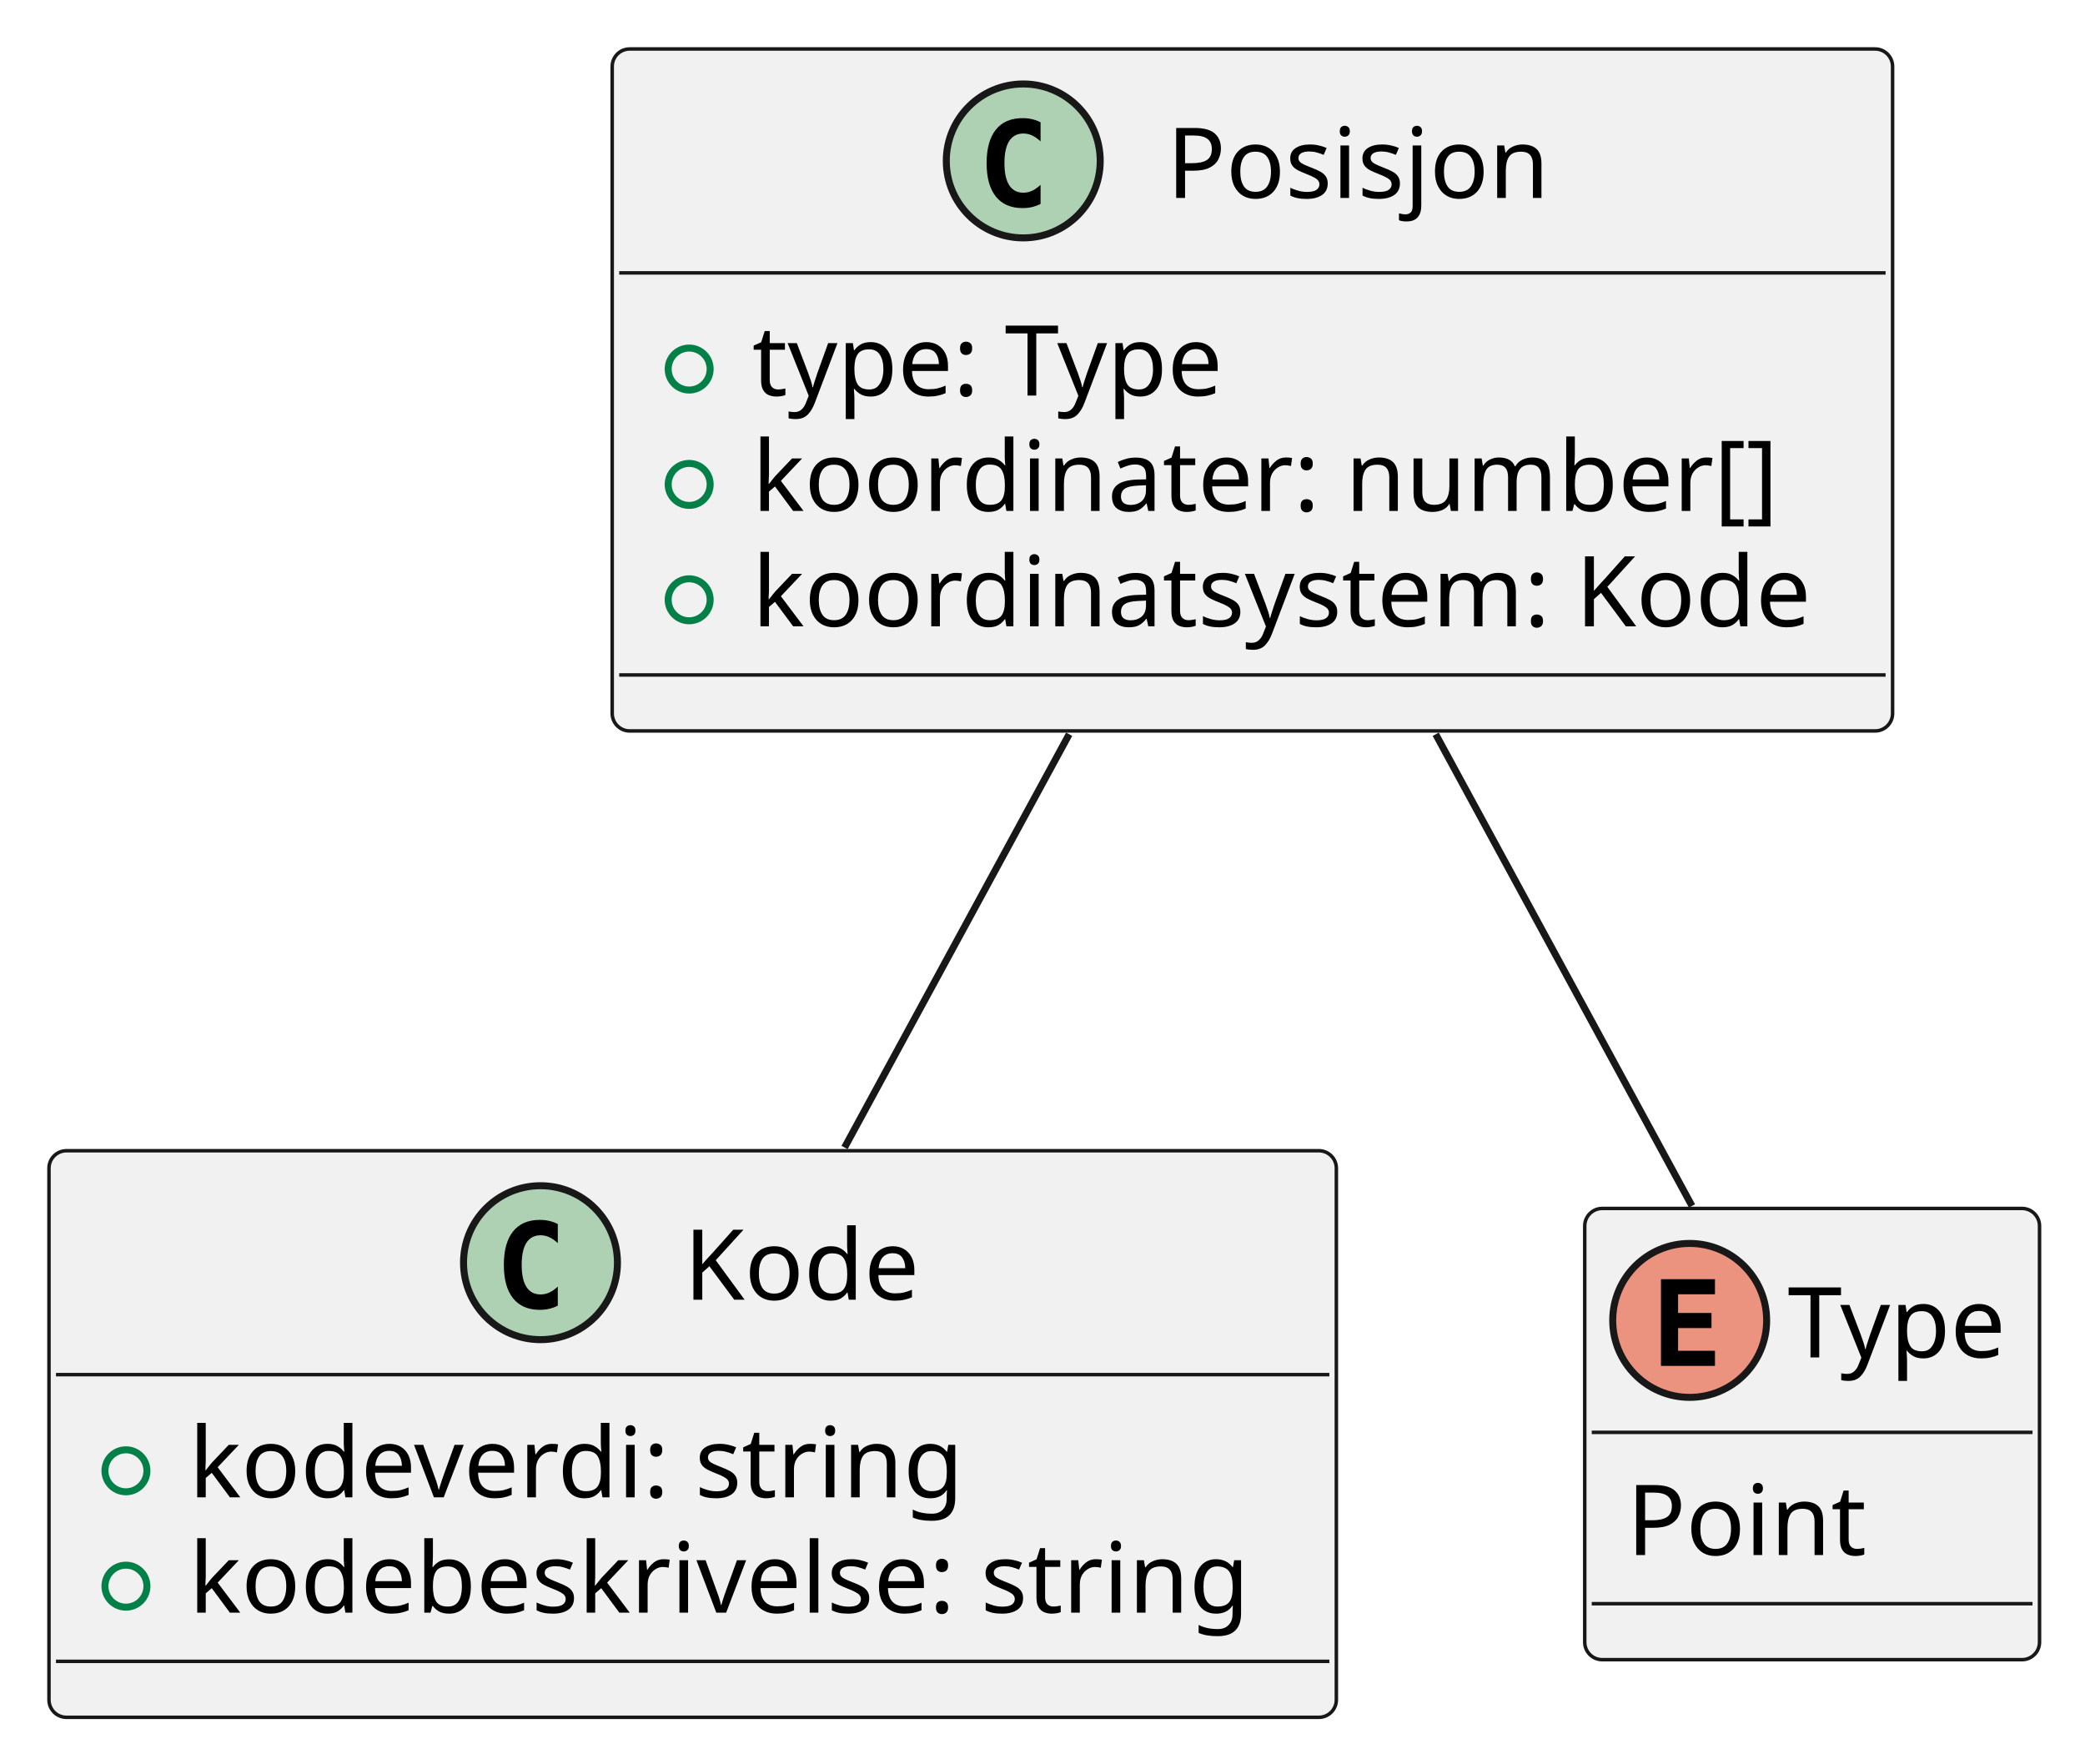
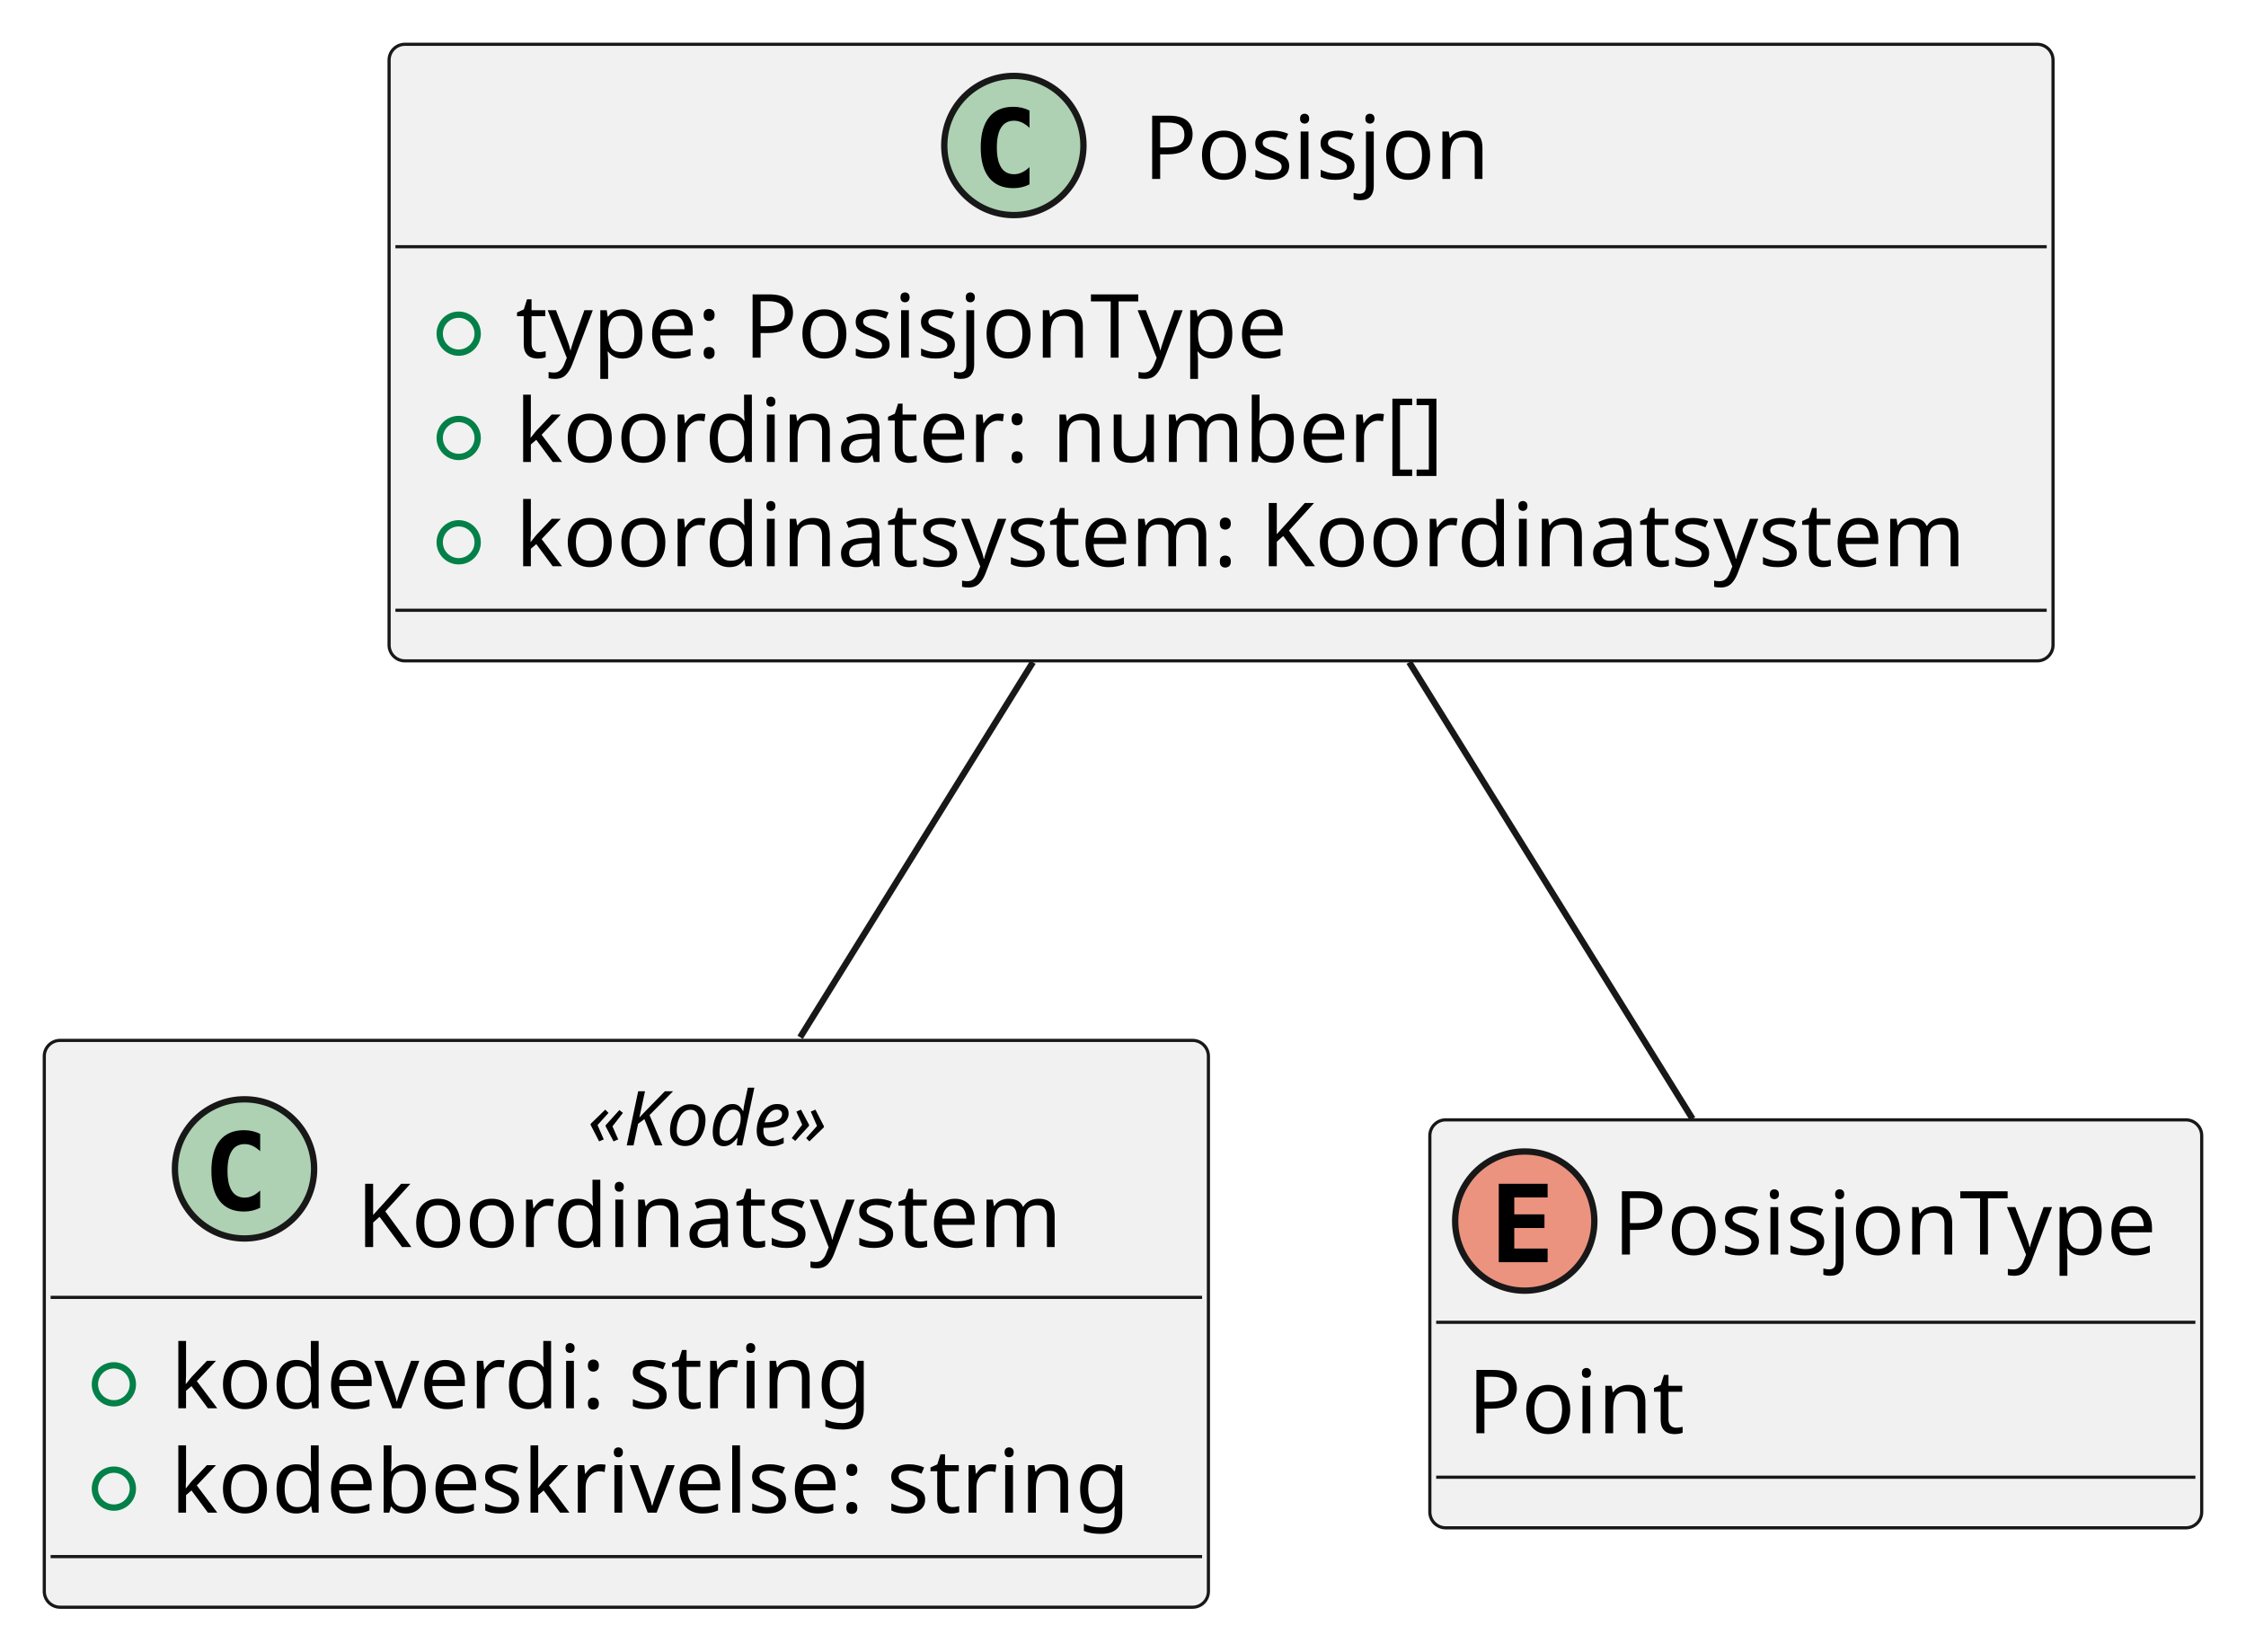
- <svg xmlns="http://www.w3.org/2000/svg" contentStyleType="text/css" height="252px" preserveAspectRatio="none" style="width:298px;height:252px;background:#FFFFFF;" version="1.1" viewBox="0 0 298 252" width="298px" zoomAndPan="magnify">
+ <svg xmlns="http://www.w3.org/2000/svg" contentStyleType="text/css" height="261px" preserveAspectRatio="none" style="width:355px;height:261px;background:#FFFFFF;" version="1.1" viewBox="0 0 355 261" width="355px" zoomAndPan="magnify">
  <defs />
  <g>
    <g id="elem_Posisjon">
-       <rect codeLine="1" fill="#F1F1F1" height="97.465" id="Posisjon" rx="2.5" ry="2.5" style="stroke:#181818;stroke-width:0.5;" width="183" x="87.5" y="7" />
-       <ellipse cx="146.25" cy="23" fill="#ADD1B2" rx="11" ry="11" style="stroke:#181818;stroke-width:1.0;" />
-       <path d="M148.723,29.143 Q148.142,29.442 147.503,29.591 Q146.864,29.741 146.158,29.741 Q143.651,29.741 142.332,28.089 Q141.012,26.437 141.012,23.316 Q141.012,20.186 142.332,18.535 Q143.651,16.883 146.158,16.883 Q146.864,16.883 147.511,17.032 Q148.159,17.182 148.723,17.48 L148.723,20.203 Q148.092,19.622 147.499,19.352 Q146.905,19.082 146.274,19.082 Q144.93,19.082 144.245,20.149 Q143.56,21.216 143.56,23.316 Q143.56,25.408 144.245,26.474 Q144.93,27.541 146.274,27.541 Q146.905,27.541 147.499,27.271 Q148.092,27.002 148.723,26.42 Z " fill="#000000" />
-       <text fill="#000000" font-family="sans-serif" font-size="14" lengthAdjust="spacing" textLength="57" x="166.75" y="28.291">Posisjon</text>
-       <line style="stroke:#181818;stroke-width:0.5;" x1="88.5" x2="269.5" y1="39" y2="39" />
-       <ellipse cx="98.5" cy="52.744" fill="none" rx="3" ry="3" style="stroke:#038048;stroke-width:1.0;" />
-       <text fill="#000000" font-family="sans-serif" font-size="14" lengthAdjust="spacing" textLength="70" x="107.5" y="56.535">type: Type</text>
-       <ellipse cx="98.5" cy="69.232" fill="none" rx="3" ry="3" style="stroke:#038048;stroke-width:1.0;" />
-       <text fill="#000000" font-family="sans-serif" font-size="14" lengthAdjust="spacing" textLength="153" x="107.5" y="73.023">koordinater: number[]</text>
-       <ellipse cx="98.5" cy="85.721" fill="none" rx="3" ry="3" style="stroke:#038048;stroke-width:1.0;" />
-       <text fill="#000000" font-family="sans-serif" font-size="14" lengthAdjust="spacing" textLength="157" x="107.5" y="89.512">koordinatsystem: Kode</text>
-       <line style="stroke:#181818;stroke-width:0.5;" x1="88.5" x2="269.5" y1="96.465" y2="96.465" />
+       <rect codeLine="1" fill="#F1F1F1" height="97.465" id="Posisjon" rx="2.5" ry="2.5" style="stroke:#181818;stroke-width:0.5;" width="263" x="61.5" y="7" />
+       <ellipse cx="160.25" cy="23" fill="#ADD1B2" rx="11" ry="11" style="stroke:#181818;stroke-width:1.0;" />
+       <path d="M162.723,29.143 Q162.142,29.442 161.503,29.591 Q160.864,29.741 160.158,29.741 Q157.651,29.741 156.332,28.089 Q155.012,26.437 155.012,23.316 Q155.012,20.186 156.332,18.535 Q157.651,16.883 160.158,16.883 Q160.864,16.883 161.511,17.032 Q162.159,17.182 162.723,17.48 L162.723,20.203 Q162.092,19.622 161.499,19.352 Q160.905,19.082 160.274,19.082 Q158.93,19.082 158.245,20.149 Q157.56,21.216 157.56,23.316 Q157.56,25.408 158.245,26.474 Q158.93,27.541 160.274,27.541 Q160.905,27.541 161.499,27.271 Q162.092,27.002 162.723,26.42 Z " fill="#000000" />
+       <text fill="#000000" font-family="sans-serif" font-size="14" lengthAdjust="spacing" textLength="57" x="180.75" y="28.291">Posisjon</text>
+       <line style="stroke:#181818;stroke-width:0.5;" x1="62.5" x2="323.5" y1="39" y2="39" />
+       <ellipse cx="72.5" cy="52.744" fill="none" rx="3" ry="3" style="stroke:#038048;stroke-width:1.0;" />
+       <text fill="#000000" font-family="sans-serif" font-size="14" lengthAdjust="spacing" textLength="127" x="81.5" y="56.535">type: PosisjonType</text>
+       <ellipse cx="72.5" cy="69.232" fill="none" rx="3" ry="3" style="stroke:#038048;stroke-width:1.0;" />
+       <text fill="#000000" font-family="sans-serif" font-size="14" lengthAdjust="spacing" textLength="153" x="81.5" y="73.023">koordinater: number[]</text>
+       <ellipse cx="72.5" cy="85.721" fill="none" rx="3" ry="3" style="stroke:#038048;stroke-width:1.0;" />
+       <text fill="#000000" font-family="sans-serif" font-size="14" lengthAdjust="spacing" textLength="237" x="81.5" y="89.512">koordinatsystem: Koordinatsystem</text>
+       <line style="stroke:#181818;stroke-width:0.5;" x1="62.5" x2="323.5" y1="96.465" y2="96.465" />
    </g>
-     <g id="elem_Kode">
-       <rect codeLine="10" fill="#F1F1F1" height="80.977" id="Kode" rx="2.5" ry="2.5" style="stroke:#181818;stroke-width:0.5;" width="184" x="7" y="164.46" />
-       <ellipse cx="77.25" cy="180.46" fill="#ADD1B2" rx="11" ry="11" style="stroke:#181818;stroke-width:1.0;" />
-       <path d="M79.723,186.603 Q79.142,186.902 78.503,187.051 Q77.864,187.201 77.158,187.201 Q74.651,187.201 73.332,185.549 Q72.012,183.897 72.012,180.776 Q72.012,177.647 73.332,175.995 Q74.651,174.343 77.158,174.343 Q77.864,174.343 78.511,174.492 Q79.159,174.642 79.723,174.94 L79.723,177.663 Q79.092,177.082 78.499,176.812 Q77.905,176.542 77.274,176.542 Q75.93,176.542 75.245,177.609 Q74.56,178.676 74.56,180.776 Q74.56,182.868 75.245,183.934 Q75.93,185.001 77.274,185.001 Q77.905,185.001 78.499,184.731 Q79.092,184.462 79.723,183.88 Z " fill="#000000" />
-       <text fill="#000000" font-family="sans-serif" font-size="14" lengthAdjust="spacing" textLength="35" x="97.75" y="185.751">Kode</text>
-       <line style="stroke:#181818;stroke-width:0.5;" x1="8" x2="190" y1="196.46" y2="196.46" />
-       <ellipse cx="18" cy="210.204" fill="none" rx="3" ry="3" style="stroke:#038048;stroke-width:1.0;" />
-       <text fill="#000000" font-family="sans-serif" font-size="14" lengthAdjust="spacing" textLength="116" x="27" y="213.995">kodeverdi: string</text>
-       <ellipse cx="18" cy="226.692" fill="none" rx="3" ry="3" style="stroke:#038048;stroke-width:1.0;" />
-       <text fill="#000000" font-family="sans-serif" font-size="14" lengthAdjust="spacing" textLength="158" x="27" y="230.483">kodebeskrivelse: string</text>
-       <line style="stroke:#181818;stroke-width:0.5;" x1="8" x2="190" y1="237.437" y2="237.437" />
+     <g id="elem_Koordinatsystem">
+       <rect codeLine="10" fill="#F1F1F1" height="89.598" id="Koordinatsystem" rx="2.5" ry="2.5" style="stroke:#181818;stroke-width:0.5;" width="184" x="7" y="164.46" />
+       <ellipse cx="38.65" cy="184.77" fill="#ADD1B2" rx="11" ry="11" style="stroke:#181818;stroke-width:1.0;" />
+       <path d="M41.123,190.914 Q40.542,191.212 39.903,191.362 Q39.264,191.511 38.558,191.511 Q36.051,191.511 34.731,189.859 Q33.412,188.208 33.412,185.087 Q33.412,181.957 34.731,180.305 Q36.051,178.653 38.558,178.653 Q39.264,178.653 39.911,178.803 Q40.559,178.952 41.123,179.251 L41.123,181.974 Q40.492,181.393 39.899,181.123 Q39.305,180.853 38.674,180.853 Q37.33,180.853 36.645,181.92 Q35.96,182.986 35.96,185.087 Q35.96,187.178 36.645,188.245 Q37.33,189.312 38.674,189.312 Q39.305,189.312 39.899,189.042 Q40.492,188.772 41.123,188.191 Z " fill="#000000" />
+       <text fill="#000000" font-family="sans-serif" font-size="12" font-style="italic" lengthAdjust="spacing" textLength="42" x="92.85" y="181.062">«Kode»</text>
+       <text fill="#000000" font-family="sans-serif" font-size="14" lengthAdjust="spacing" textLength="115" x="56.35" y="197.128">Koordinatsystem</text>
+       <line style="stroke:#181818;stroke-width:0.5;" x1="8" x2="190" y1="205.081" y2="205.081" />
+       <ellipse cx="18" cy="218.825" fill="none" rx="3" ry="3" style="stroke:#038048;stroke-width:1.0;" />
+       <text fill="#000000" font-family="sans-serif" font-size="14" lengthAdjust="spacing" textLength="116" x="27" y="222.616">kodeverdi: string</text>
+       <ellipse cx="18" cy="235.314" fill="none" rx="3" ry="3" style="stroke:#038048;stroke-width:1.0;" />
+       <text fill="#000000" font-family="sans-serif" font-size="14" lengthAdjust="spacing" textLength="158" x="27" y="239.105">kodebeskrivelse: string</text>
+       <line style="stroke:#181818;stroke-width:0.5;" x1="8" x2="190" y1="246.058" y2="246.058" />
    </g>
-     <g id="elem_Type">
-       <rect codeLine="15" fill="#F1F1F1" height="64.488" id="Type" rx="2.5" ry="2.5" style="stroke:#181818;stroke-width:0.5;" width="65" x="226.5" y="172.71" />
-       <ellipse cx="241.5" cy="188.71" fill="#EB937F" rx="11" ry="11" style="stroke:#181818;stroke-width:1.0;" />
-       <path d="M245.114,195.21 L237.394,195.21 L237.394,182.817 L245.114,182.817 L245.114,184.975 L239.843,184.975 L239.843,187.648 L244.616,187.648 L244.616,189.806 L239.843,189.806 L239.843,193.052 L245.114,193.052 Z " fill="#000000" />
-       <text fill="#000000" font-family="sans-serif" font-size="14" lengthAdjust="spacing" textLength="33" x="255.5" y="194.001">Type</text>
-       <line style="stroke:#181818;stroke-width:0.5;" x1="227.5" x2="290.5" y1="204.71" y2="204.71" />
-       <text fill="#000000" font-family="sans-serif" font-size="14" lengthAdjust="spacing" textLength="35" x="232.5" y="222.245">Point</text>
-       <line style="stroke:#181818;stroke-width:0.5;" x1="227.5" x2="290.5" y1="229.198" y2="229.198" />
+     <g id="elem_PosisjonType">
+       <rect codeLine="15" fill="#F1F1F1" height="64.488" id="PosisjonType" rx="2.5" ry="2.5" style="stroke:#181818;stroke-width:0.5;" width="122" x="226" y="177.02" />
+       <ellipse cx="241" cy="193.02" fill="#EB937F" rx="11" ry="11" style="stroke:#181818;stroke-width:1.0;" />
+       <path d="M244.614,199.52 L236.894,199.52 L236.894,187.127 L244.614,187.127 L244.614,189.285 L239.343,189.285 L239.343,191.958 L244.116,191.958 L244.116,194.116 L239.343,194.116 L239.343,197.362 L244.614,197.362 Z " fill="#000000" />
+       <text fill="#000000" font-family="sans-serif" font-size="14" lengthAdjust="spacing" textLength="90" x="255" y="198.311">PosisjonType</text>
+       <line style="stroke:#181818;stroke-width:0.5;" x1="227" x2="347" y1="209.02" y2="209.02" />
+       <text fill="#000000" font-family="sans-serif" font-size="14" lengthAdjust="spacing" textLength="35" x="232" y="226.555">Point</text>
+       <line style="stroke:#181818;stroke-width:0.5;" x1="227" x2="347" y1="233.508" y2="233.508" />
    </g>
-     <g id="link_Posisjon_Kode">
-       <path codeLine="7" d="M152.81,104.94 C142.42,124.06 130.61,145.78 120.71,164 " fill="none" id="Posisjon-Kode" style="stroke:#181818;stroke-width:1.0;" />
+     <g id="link_Posisjon_Koordinatsystem">
+       <path codeLine="7" d="M163.26,104.68 C151.48,123.66 138.02,145.36 126.47,163.97 " fill="none" id="Posisjon-Koordinatsystem" style="stroke:#181818;stroke-width:1.0;" />
    </g>
-     <g id="link_Posisjon_Type">
-       <path codeLine="8" d="M205.2,104.94 C217.23,127.08 231.15,152.71 241.83,172.35 " fill="none" id="Posisjon-Type" style="stroke:#181818;stroke-width:1.0;" />
+     <g id="link_Posisjon_PosisjonType">
+       <path codeLine="8" d="M222.74,104.68 C237.37,128.26 254.59,156.02 267.52,176.86 " fill="none" id="Posisjon-PosisjonType" style="stroke:#181818;stroke-width:1.0;" />
    </g>
  </g>
</svg>
